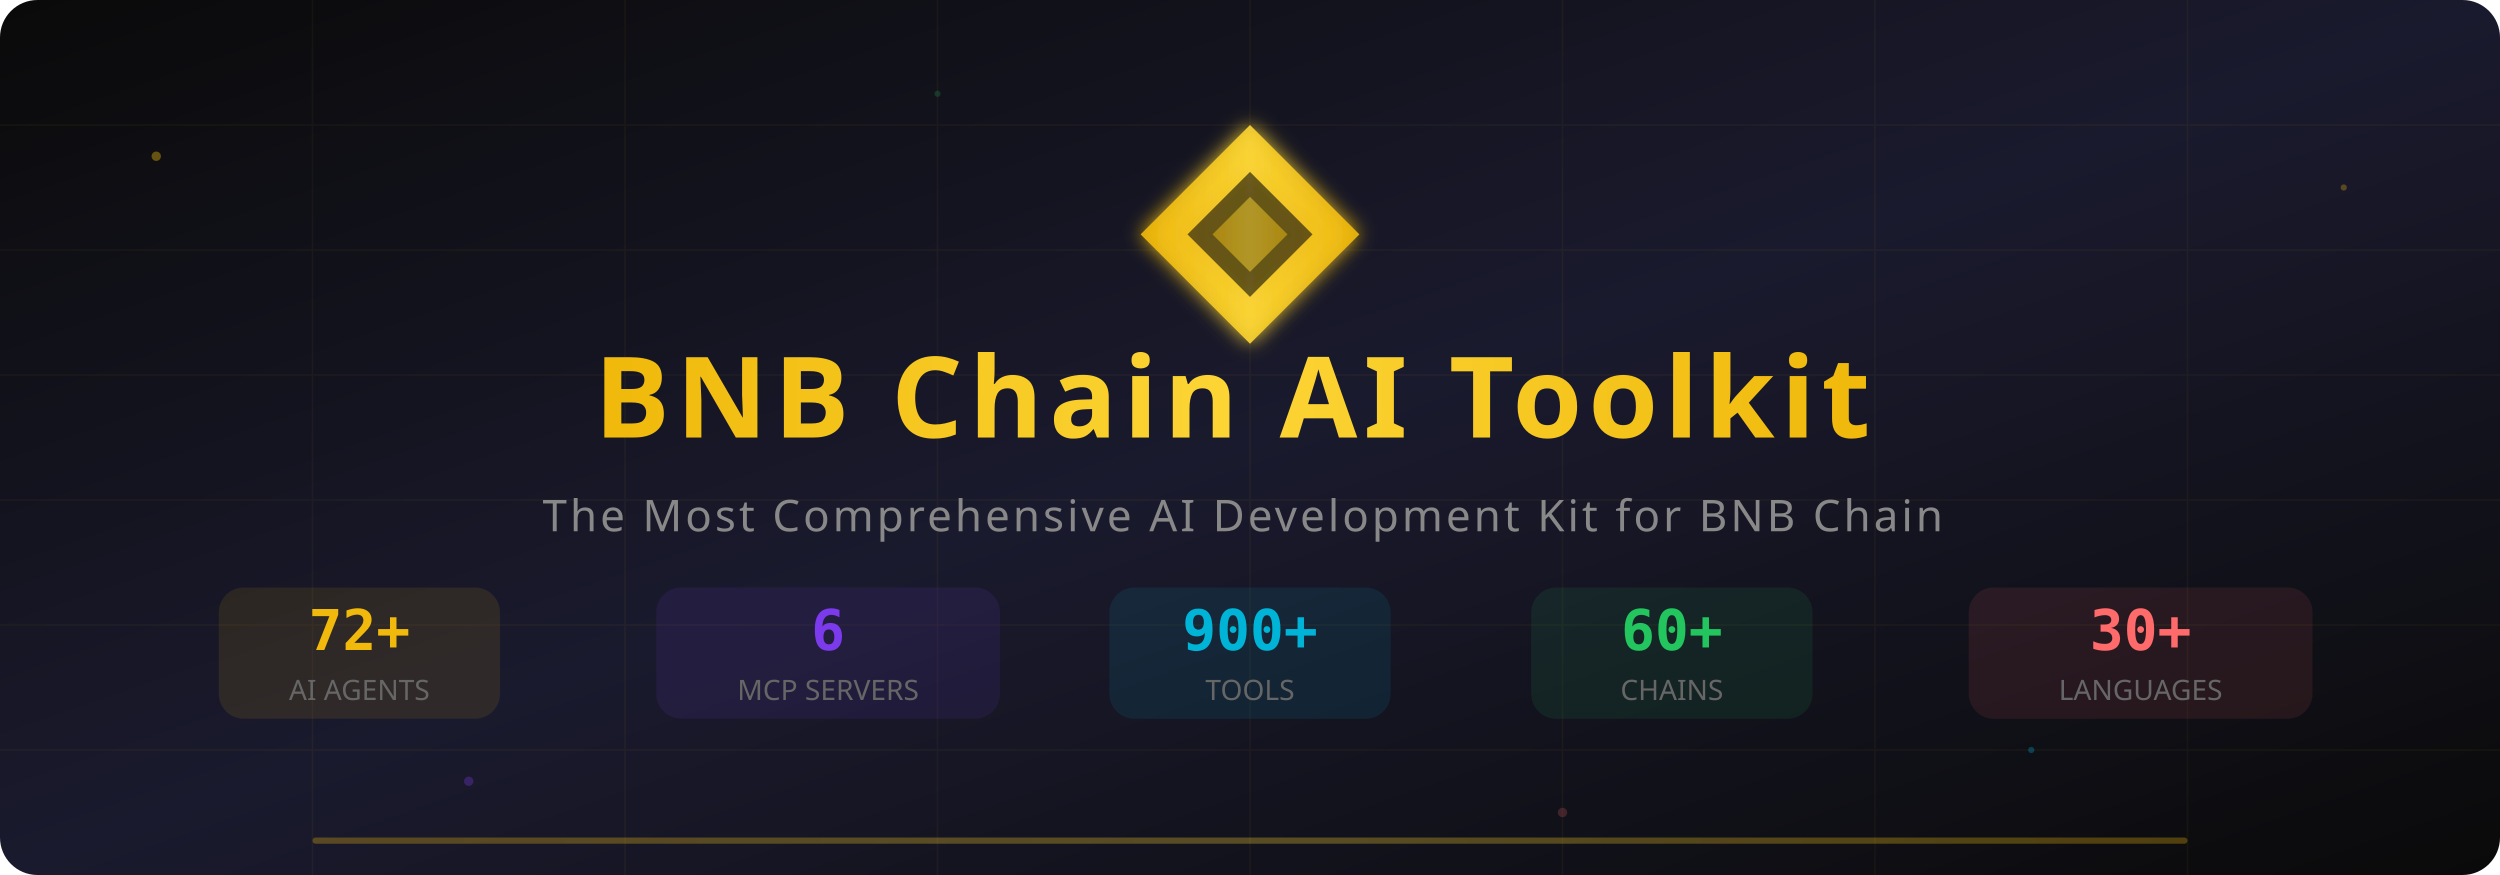
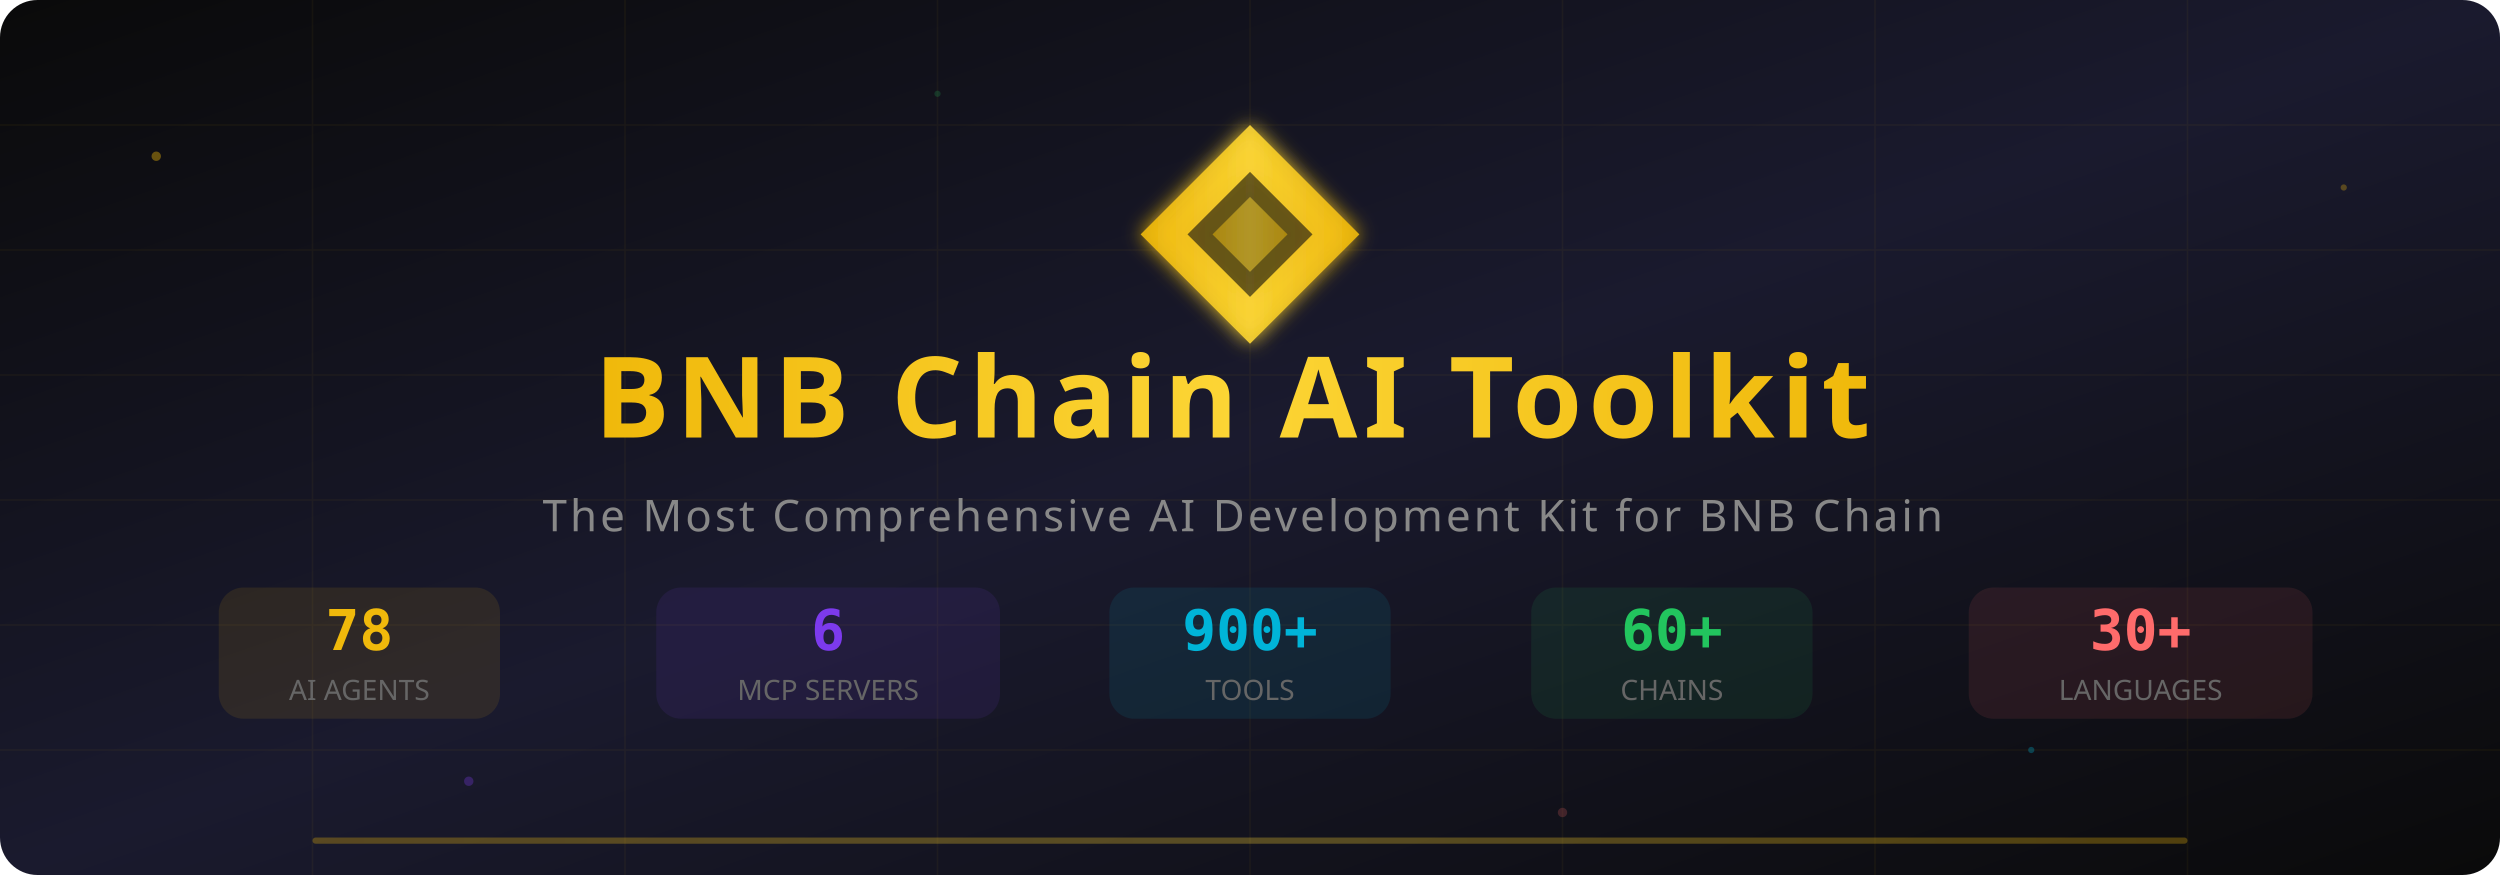
<svg xmlns="http://www.w3.org/2000/svg" viewBox="0 0 800 280" fill="none">
  <defs>
    <linearGradient id="bg" x1="0%" y1="0%" x2="100%" y2="100%">
      <stop offset="0%" style="stop-color:#0a0a0a;stop-opacity:1" />
      <stop offset="50%" style="stop-color:#1a1a2e;stop-opacity:1" />
      <stop offset="100%" style="stop-color:#0a0a0a;stop-opacity:1" />
    </linearGradient>
    <linearGradient id="gold" x1="0%" y1="0%" x2="100%" y2="0%">
      <stop offset="0%" style="stop-color:#F0B90B;stop-opacity:1" />
      <stop offset="50%" style="stop-color:#FCD535;stop-opacity:1" />
      <stop offset="100%" style="stop-color:#F0B90B;stop-opacity:1" />
    </linearGradient>
    <linearGradient id="glow" x1="0%" y1="0%" x2="0%" y2="100%">
      <stop offset="0%" style="stop-color:#F0B90B;stop-opacity:0.3" />
      <stop offset="100%" style="stop-color:#F0B90B;stop-opacity:0" />
    </linearGradient>
    <filter id="blur">
      <feGaussianBlur stdDeviation="2" />
    </filter>
    <filter id="glow-filter">
      <feGaussianBlur stdDeviation="3" result="blur" />
      <feMerge>
        <feMergeNode in="blur" />
        <feMergeNode in="SourceGraphic" />
      </feMerge>
    </filter>
  </defs>
  <rect width="800" height="280" rx="12" fill="url(#bg)" />
  <g opacity="0.05" stroke="#F0B90B" stroke-width="0.5">
    <line x1="0" y1="40" x2="800" y2="40" />
    <line x1="0" y1="80" x2="800" y2="80" />
    <line x1="0" y1="120" x2="800" y2="120" />
    <line x1="0" y1="160" x2="800" y2="160" />
    <line x1="0" y1="200" x2="800" y2="200" />
    <line x1="0" y1="240" x2="800" y2="240" />
    <line x1="100" y1="0" x2="100" y2="280" />
    <line x1="200" y1="0" x2="200" y2="280" />
    <line x1="300" y1="0" x2="300" y2="280" />
    <line x1="400" y1="0" x2="400" y2="280" />
    <line x1="500" y1="0" x2="500" y2="280" />
    <line x1="600" y1="0" x2="600" y2="280" />
    <line x1="700" y1="0" x2="700" y2="280" />
  </g>
  <g transform="translate(400, 75)" filter="url(#glow-filter)">
    <animateTransform attributeName="transform" type="translate" values="400,75;400,70;400,75" dur="3s" repeatCount="indefinite" additive="replace" />
    <polygon points="0,-35 35,0 0,35 -35,0" fill="url(#gold)" opacity="0.9">
      <animate attributeName="opacity" values="0.9;1;0.9" dur="2s" repeatCount="indefinite" />
    </polygon>
    <polygon points="0,-20 20,0 0,20 -20,0" fill="#0a0a0a" opacity="0.6" />
    <polygon points="0,-12 12,0 0,12 -12,0" fill="url(#gold)" opacity="0.5" />
  </g>
  <text x="400" y="140" text-anchor="middle" font-family="'Segoe UI', 'SF Pro Display', system-ui, -apple-system, sans-serif" font-size="36" font-weight="800" fill="url(#gold)" letter-spacing="2">
    BNB Chain AI Toolkit
    <animate attributeName="opacity" values="0;1" dur="1s" fill="freeze" />
  </text>
  <text x="400" y="170" text-anchor="middle" font-family="'Segoe UI', 'SF Pro Display', system-ui, -apple-system, sans-serif" font-size="14" fill="#888" letter-spacing="1">
    The Most Comprehensive AI Development Kit for BNB Chain
    <animate attributeName="opacity" values="0;1" dur="1.5s" fill="freeze" />
  </text>
  <g transform="translate(0, 200)">
    <animate attributeName="opacity" values="0;1" dur="2s" fill="freeze" />
    <g transform="translate(115, 0)">
      <rect x="-45" y="-12" width="90" height="42" rx="8" fill="#F0B90B" opacity="0.1" />
-       <text x="0" y="8" text-anchor="middle" font-family="monospace" font-size="18" font-weight="bold" fill="#F0B90B">72+</text>
+       <text x="0" y="8" text-anchor="middle" font-family="monospace" font-size="18" font-weight="bold" fill="#F0B90B">78</text>
      <text x="0" y="24" text-anchor="middle" font-family="sans-serif" font-size="9" fill="#666">AI AGENTS</text>
    </g>
    <g transform="translate(265, 0)">
      <rect x="-55" y="-12" width="110" height="42" rx="8" fill="#7C3AED" opacity="0.1" />
      <text x="0" y="8" text-anchor="middle" font-family="monospace" font-size="18" font-weight="bold" fill="#7C3AED">6</text>
      <text x="0" y="24" text-anchor="middle" font-family="sans-serif" font-size="9" fill="#666">MCP SERVERS</text>
    </g>
    <g transform="translate(400, 0)">
      <rect x="-45" y="-12" width="90" height="42" rx="8" fill="#00B4D8" opacity="0.1" />
      <text x="0" y="8" text-anchor="middle" font-family="monospace" font-size="18" font-weight="bold" fill="#00B4D8">900+</text>
      <text x="0" y="24" text-anchor="middle" font-family="sans-serif" font-size="9" fill="#666">TOOLS</text>
    </g>
    <g transform="translate(535, 0)">
      <rect x="-45" y="-12" width="90" height="42" rx="8" fill="#22C55E" opacity="0.1" />
      <text x="0" y="8" text-anchor="middle" font-family="monospace" font-size="18" font-weight="bold" fill="#22C55E">60+</text>
      <text x="0" y="24" text-anchor="middle" font-family="sans-serif" font-size="9" fill="#666">CHAINS</text>
    </g>
    <g transform="translate(685, 0)">
      <rect x="-55" y="-12" width="110" height="42" rx="8" fill="#FF6B6B" opacity="0.1" />
      <text x="0" y="8" text-anchor="middle" font-family="monospace" font-size="18" font-weight="bold" fill="#FF6B6B">30+</text>
      <text x="0" y="24" text-anchor="middle" font-family="sans-serif" font-size="9" fill="#666">LANGUAGES</text>
    </g>
  </g>
  <circle cx="50" cy="50" r="1.5" fill="#F0B90B" opacity="0.4">
    <animate attributeName="cy" values="50;30;50" dur="4s" repeatCount="indefinite" />
    <animate attributeName="opacity" values="0.4;0.8;0.4" dur="4s" repeatCount="indefinite" />
  </circle>
  <circle cx="750" cy="60" r="1" fill="#F0B90B" opacity="0.3">
    <animate attributeName="cy" values="60;40;60" dur="3s" repeatCount="indefinite" />
    <animate attributeName="opacity" values="0.3;0.7;0.3" dur="3s" repeatCount="indefinite" />
  </circle>
  <circle cx="150" cy="250" r="1.5" fill="#7C3AED" opacity="0.3">
    <animate attributeName="cx" values="150;170;150" dur="5s" repeatCount="indefinite" />
  </circle>
  <circle cx="650" cy="240" r="1" fill="#00B4D8" opacity="0.3">
    <animate attributeName="cx" values="650;630;650" dur="4s" repeatCount="indefinite" />
  </circle>
  <circle cx="300" cy="30" r="1" fill="#22C55E" opacity="0.2">
    <animate attributeName="cy" values="30;20;30" dur="3.5s" repeatCount="indefinite" />
  </circle>
  <circle cx="500" cy="260" r="1.5" fill="#FF6B6B" opacity="0.2">
    <animate attributeName="cy" values="260;250;260" dur="2.5s" repeatCount="indefinite" />
  </circle>
  <rect x="100" y="268" width="600" height="2" rx="1" fill="url(#gold)" opacity="0.3">
    <animate attributeName="opacity" values="0.3;0.6;0.3" dur="3s" repeatCount="indefinite" />
  </rect>
</svg>
